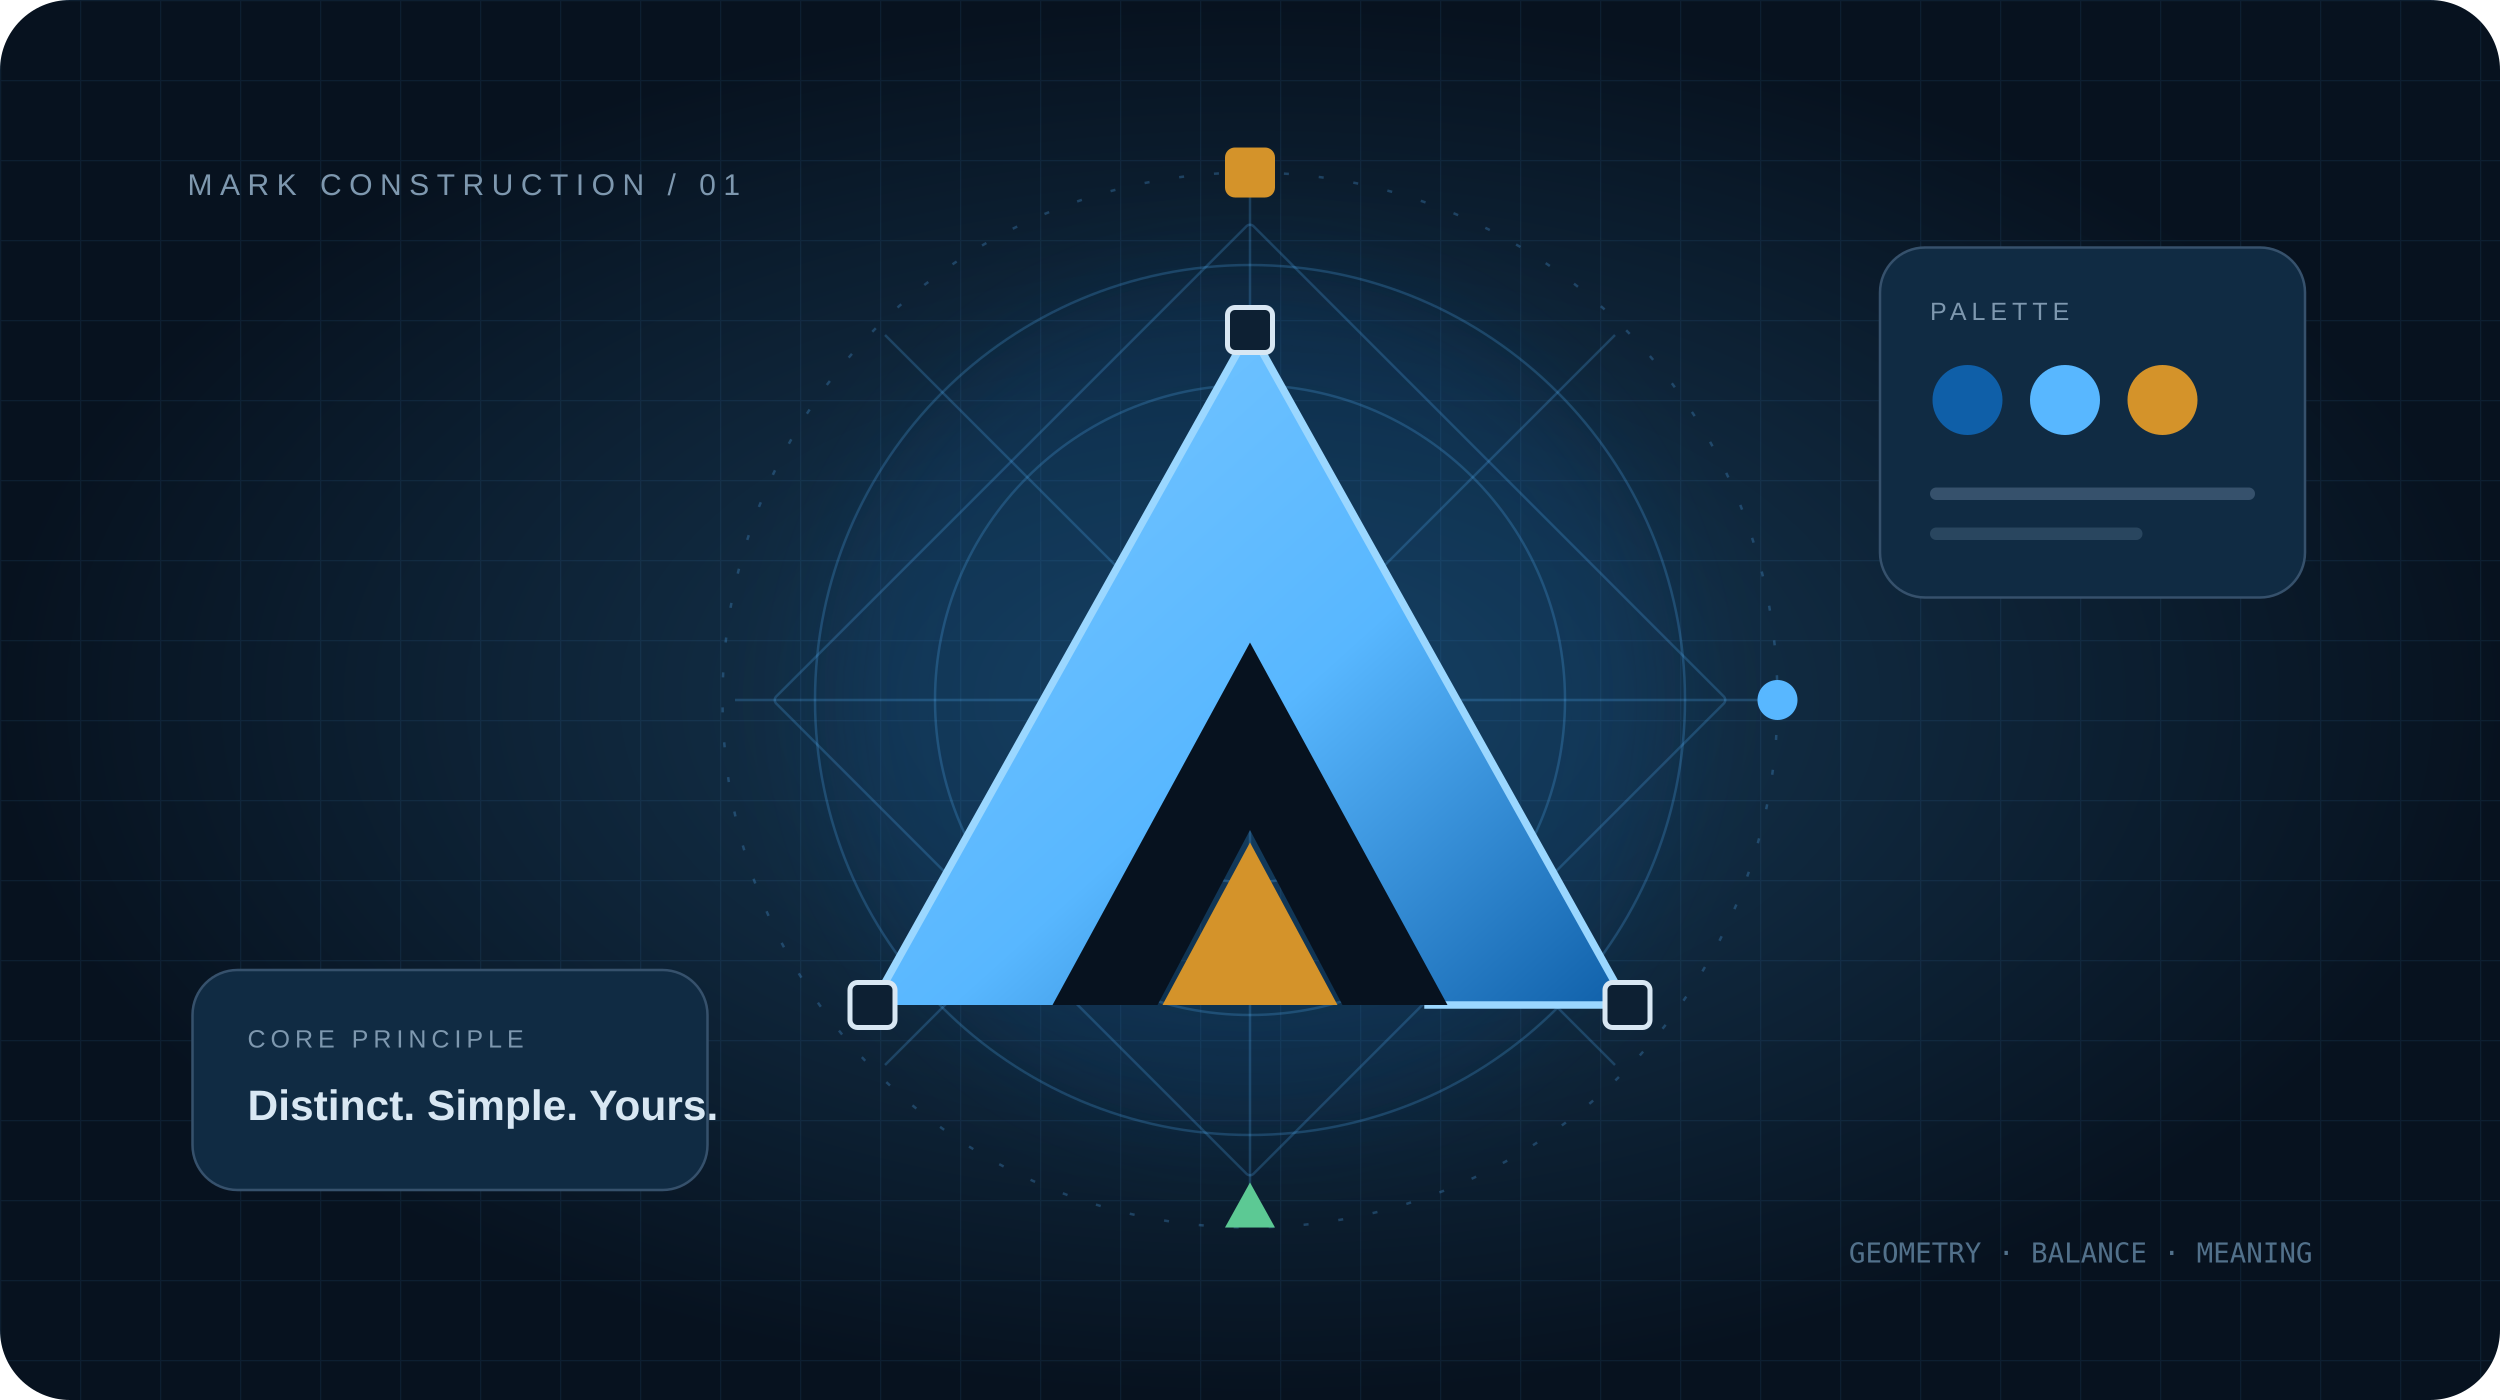
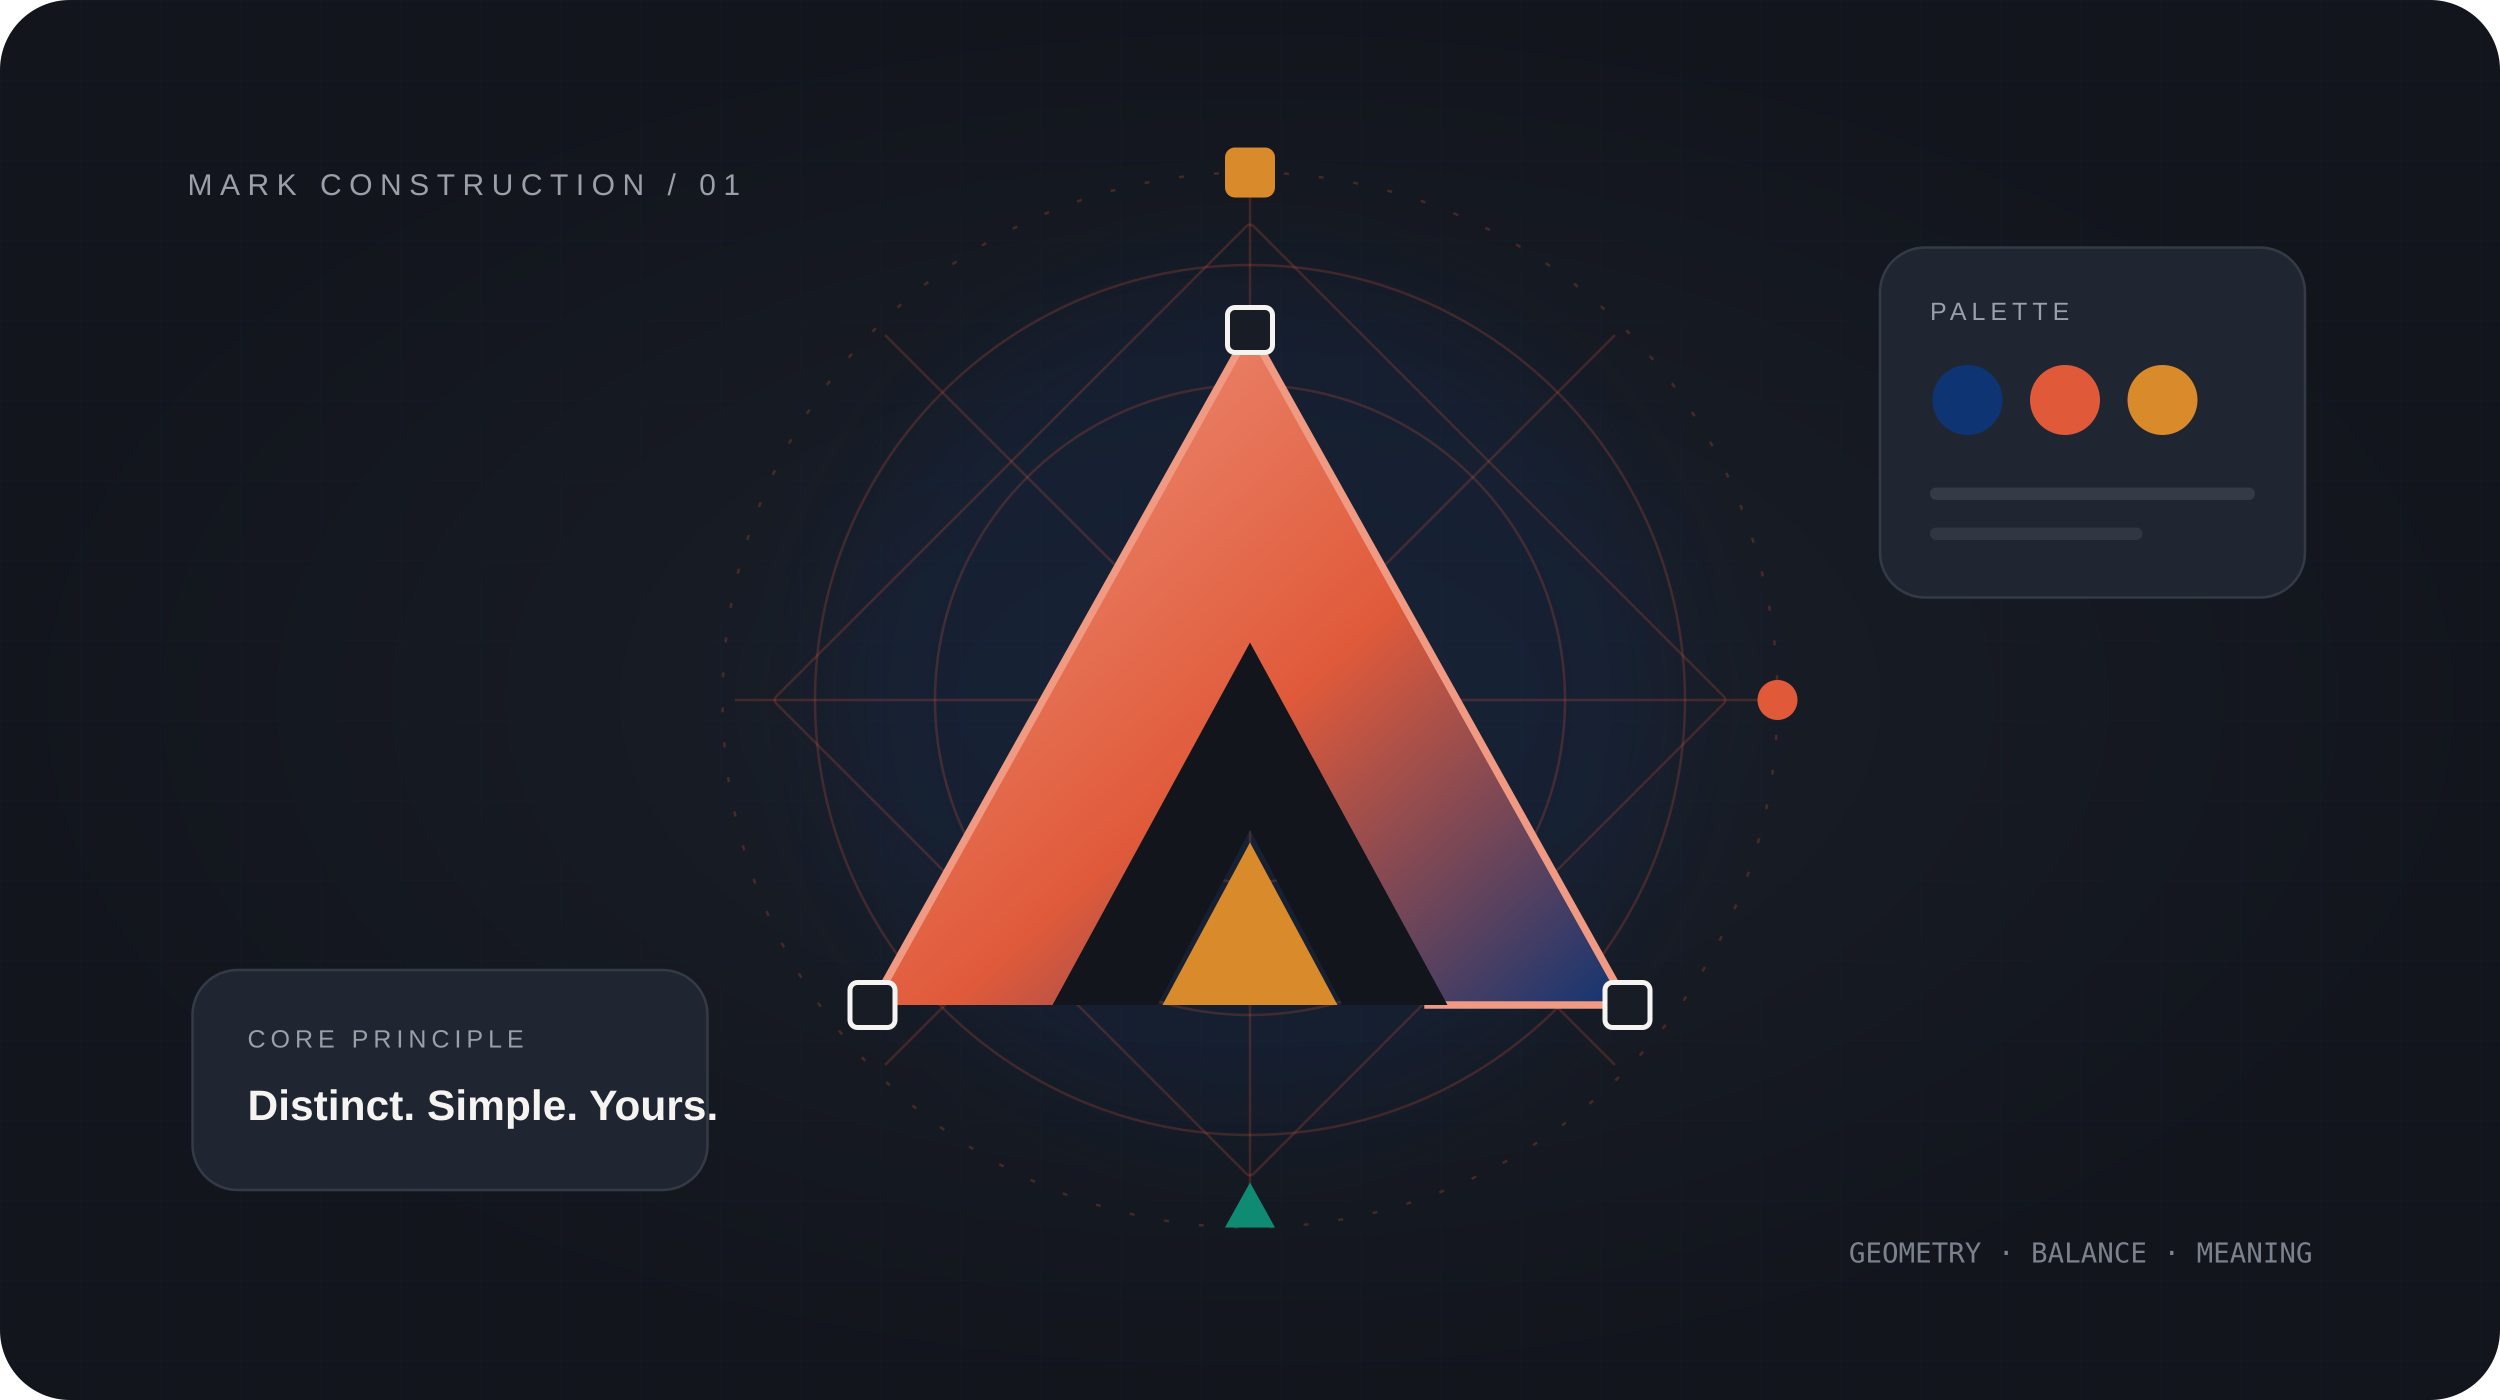
<svg xmlns="http://www.w3.org/2000/svg" width="1000" height="560" viewBox="0 0 1000 560" fill="none">
  <defs>
    <radialGradient id="bg">
-       <stop stop-color="#173b58" />
-       <stop offset="1" stop-color="#07121f" />
+       <stop stop-color="#1B202B" />
+       <stop offset="1" stop-color="#12151C" />
    </radialGradient>
    <linearGradient id="mark" x2="1" y2="1">
-       <stop stop-color="#7bc8ff" />
-       <stop offset=".55" stop-color="#58b7ff" />
-       <stop offset="1" stop-color="#0f5fa8" />
+       <stop stop-color="#F09A84" />
+       <stop offset=".55" stop-color="#E05A3A" />
+       <stop offset="1" stop-color="#0F3473" />
    </linearGradient>
    <pattern id="grid" width="32" height="32" patternUnits="userSpaceOnUse">
-       <path d="M32 0H0V32" stroke="#5ab5ff" stroke-opacity=".08" />
+       <path d="M32 0H0V32" stroke="#0F3473" stroke-opacity=".08" />
    </pattern>
    <filter id="glow">
      <feGaussianBlur stdDeviation="20" />
    </filter>
  </defs>
  <style>.draw{stroke-dasharray:700;animation:draw 6s ease-in-out infinite}.construction{animation:fade 6s ease-in-out infinite}.orbit{transform-origin:500px 280px;animation:spin 24s linear infinite}.anchor{transform-box:fill-box;transform-origin:center;animation:pulse 3s ease-in-out infinite}.a2{animation-delay:.5s}.a3{animation-delay:1s}.shape{transform-box:fill-box;transform-origin:center;animation:morph 6s ease-in-out infinite}@keyframes draw{0%{stroke-dashoffset:700;fill-opacity:0}45%,85%{stroke-dashoffset:0;fill-opacity:1}100%{stroke-dashoffset:0;fill-opacity:0}}@keyframes fade{50%{opacity:.3}}@keyframes spin{to{transform:rotate(360deg)}}@keyframes pulse{50%{transform:scale(1.35)}}@keyframes morph{50%{border-radius:50%;transform:rotate(45deg)}}@media(prefers-reduced-motion:reduce){*{animation:none!important}}</style>
  <rect width="1000" height="560" rx="28" fill="url(#bg)" />
  <rect width="1000" height="560" rx="28" fill="url(#grid)" />
-   <circle cx="500" cy="280" r="170" fill="#0f5fa8" opacity=".16" filter="url(#glow)" />
-   <text x="75" y="78" fill="#7e98af" font-family="Arial,sans-serif" font-size="12" letter-spacing="3">MARK CONSTRUCTION / 01</text>
-   <text x="925" y="505" text-anchor="end" fill="#52718b" font-family="monospace" font-size="11">GEOMETRY · BALANCE · MEANING</text>
-   <g class="construction" stroke="#58b7ff" stroke-opacity=".22">
+   <circle cx="500" cy="280" r="170" fill="#0F3473" opacity=".16" filter="url(#glow)" />
+   <text x="75" y="78" fill="#9A9FA8" font-family="Arial,sans-serif" font-size="12" letter-spacing="3">MARK CONSTRUCTION / 01</text>
+   <text x="925" y="505" text-anchor="end" fill="#7C828D" font-family="monospace" font-size="11">GEOMETRY · BALANCE · MEANING</text>
+   <g class="construction" stroke="#E05A3A" stroke-opacity=".22">
    <circle cx="500" cy="280" r="174" />
    <circle cx="500" cy="280" r="126" />
    <circle cx="500" cy="280" r="73" />
    <path d="M500 74V486M294 280H706M354 134l292 292M646 134L354 426" />
    <rect x="365" y="145" width="270" height="270" rx="2" transform="rotate(45 500 280)" />
  </g>
  <g class="orbit">
-     <circle cx="500" cy="280" r="211" stroke="#58b7ff" stroke-opacity=".25" stroke-dasharray="2 12" />
-     <rect class="shape" x="490" y="59" width="20" height="20" rx="4" fill="#d4932a" />
-     <circle cx="711" cy="280" r="8" fill="#58b7ff" />
-     <path d="M500 473l-10 18h20z" fill="#5cc994" />
+     <circle cx="500" cy="280" r="211" stroke="#E05A3A" stroke-opacity=".25" stroke-dasharray="2 12" />
+     <rect class="shape" x="490" y="59" width="20" height="20" rx="4" fill="#D98A2B" />
+     <circle cx="711" cy="280" r="8" fill="#E05A3A" />
+     <path d="M500 473l-10 18h20z" fill="#0F8A73" />
  </g>
-   <path class="draw" d="M349 402L500 132l151 270H543l-43-82-43 82z" fill="url(#mark)" fill-opacity="1" stroke="#9bd7ff" stroke-width="3" stroke-linejoin="round" />
-   <path d="M421 402l79-145 79 145h-42l-37-70-37 70z" fill="#07121f" />
-   <path d="M465 402l35-65 35 65z" fill="#d4932a" />
-   <g fill="#0d2033" stroke="#d8e7f3" stroke-width="2">
+   <path class="draw" d="M349 402L500 132l151 270H543l-43-82-43 82z" fill="url(#mark)" fill-opacity="1" stroke="#F09A84" stroke-width="3" stroke-linejoin="round" />
+   <path d="M421 402l79-145 79 145h-42l-37-70-37 70z" fill="#12151C" />
+   <path d="M465 402l35-65 35 65z" fill="#D98A2B" />
+   <g fill="#181C24" stroke="#F6F4F1" stroke-width="2">
    <rect class="anchor" x="491" y="123" width="18" height="18" rx="3" />
    <rect class="anchor a2" x="340" y="393" width="18" height="18" rx="3" />
    <rect class="anchor a3" x="642" y="393" width="18" height="18" rx="3" />
  </g>
  <g transform="translate(77 388)">
-     <rect width="206" height="88" rx="18" fill="#102b43" stroke="#36516c" />
-     <text x="22" y="31" fill="#7e98af" font-family="Arial,sans-serif" font-size="10" letter-spacing="2">CORE PRINCIPLE</text>
-     <text x="22" y="60" fill="#d8e7f3" font-family="Arial,sans-serif" font-size="17" font-weight="700">Distinct. Simple. Yours.</text>
+     <rect width="206" height="88" rx="18" fill="#202631" stroke="#343A46" />
+     <text x="22" y="31" fill="#9A9FA8" font-family="Arial,sans-serif" font-size="10" letter-spacing="2">CORE PRINCIPLE</text>
+     <text x="22" y="60" fill="#F6F4F1" font-family="Arial,sans-serif" font-size="17" font-weight="700">Distinct. Simple. Yours.</text>
  </g>
  <g transform="translate(752 99)">
-     <rect width="170" height="140" rx="18" fill="#102b43" stroke="#36516c" />
-     <text x="20" y="29" fill="#7e98af" font-family="Arial,sans-serif" font-size="10" letter-spacing="2">PALETTE</text>
-     <circle cx="35" cy="61" r="14" fill="#0f5fa8" />
-     <circle cx="74" cy="61" r="14" fill="#58b7ff" />
-     <circle cx="113" cy="61" r="14" fill="#d4932a" />
-     <rect x="20" y="96" width="130" height="5" rx="2.5" fill="#36516c" />
-     <rect x="20" y="112" width="85" height="5" rx="2.5" fill="#29465f" />
+     <rect width="170" height="140" rx="18" fill="#202631" stroke="#343A46" />
+     <text x="20" y="29" fill="#9A9FA8" font-family="Arial,sans-serif" font-size="10" letter-spacing="2">PALETTE</text>
+     <circle cx="35" cy="61" r="14" fill="#0F3473" />
+     <circle cx="74" cy="61" r="14" fill="#E05A3A" />
+     <circle cx="113" cy="61" r="14" fill="#D98A2B" />
+     <rect x="20" y="96" width="130" height="5" rx="2.5" fill="#343A46" />
+     <rect x="20" y="112" width="85" height="5" rx="2.5" fill="#303642" />
  </g>
</svg>
